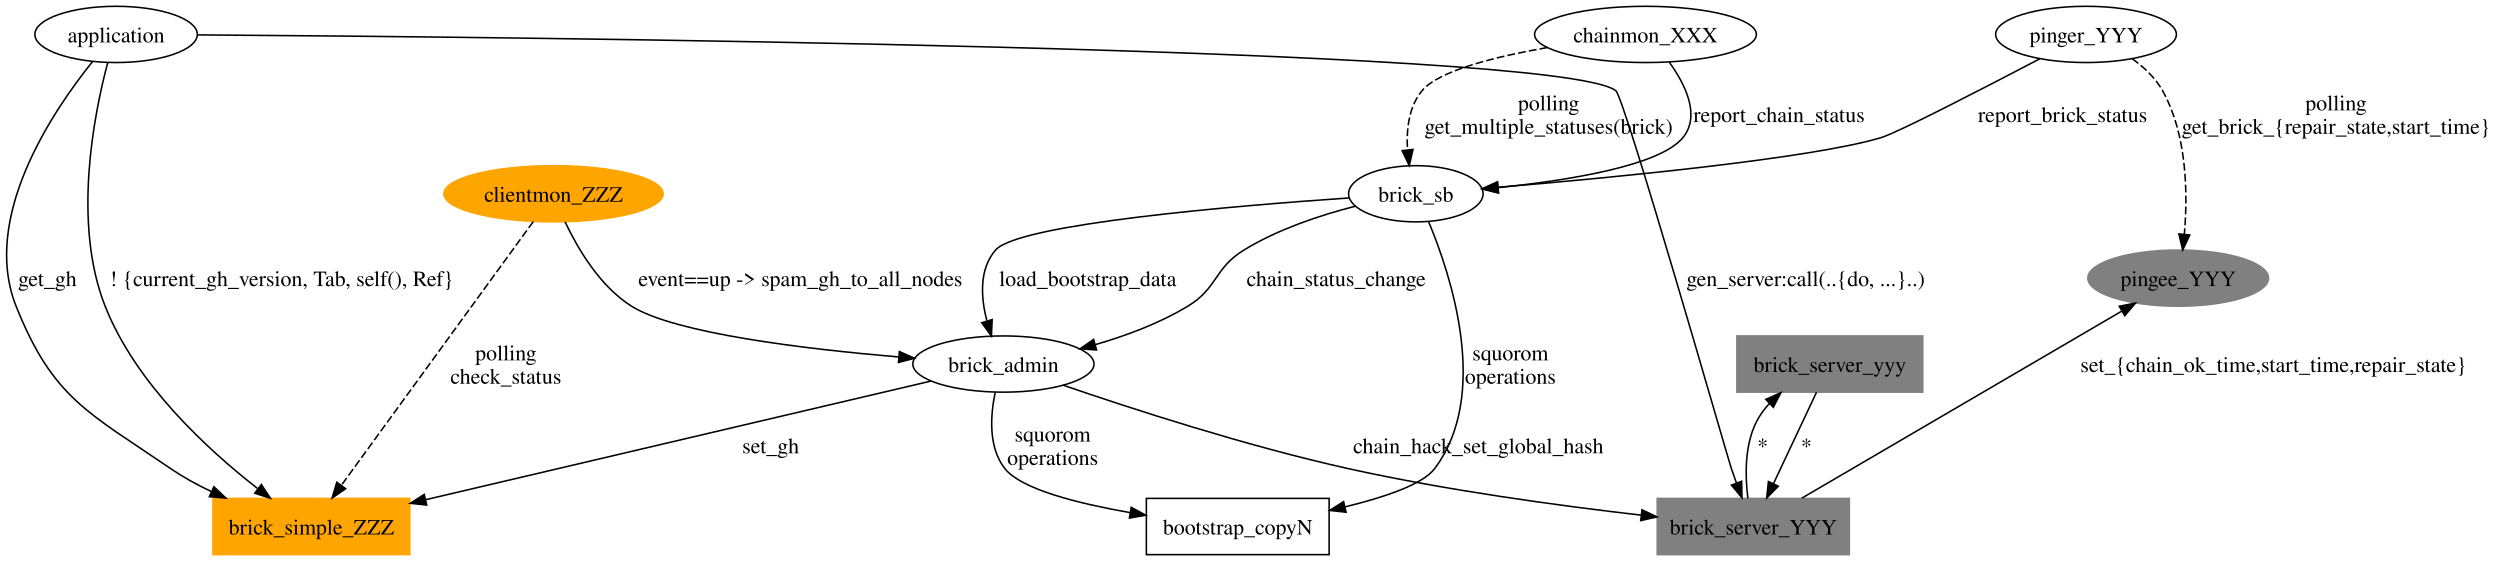
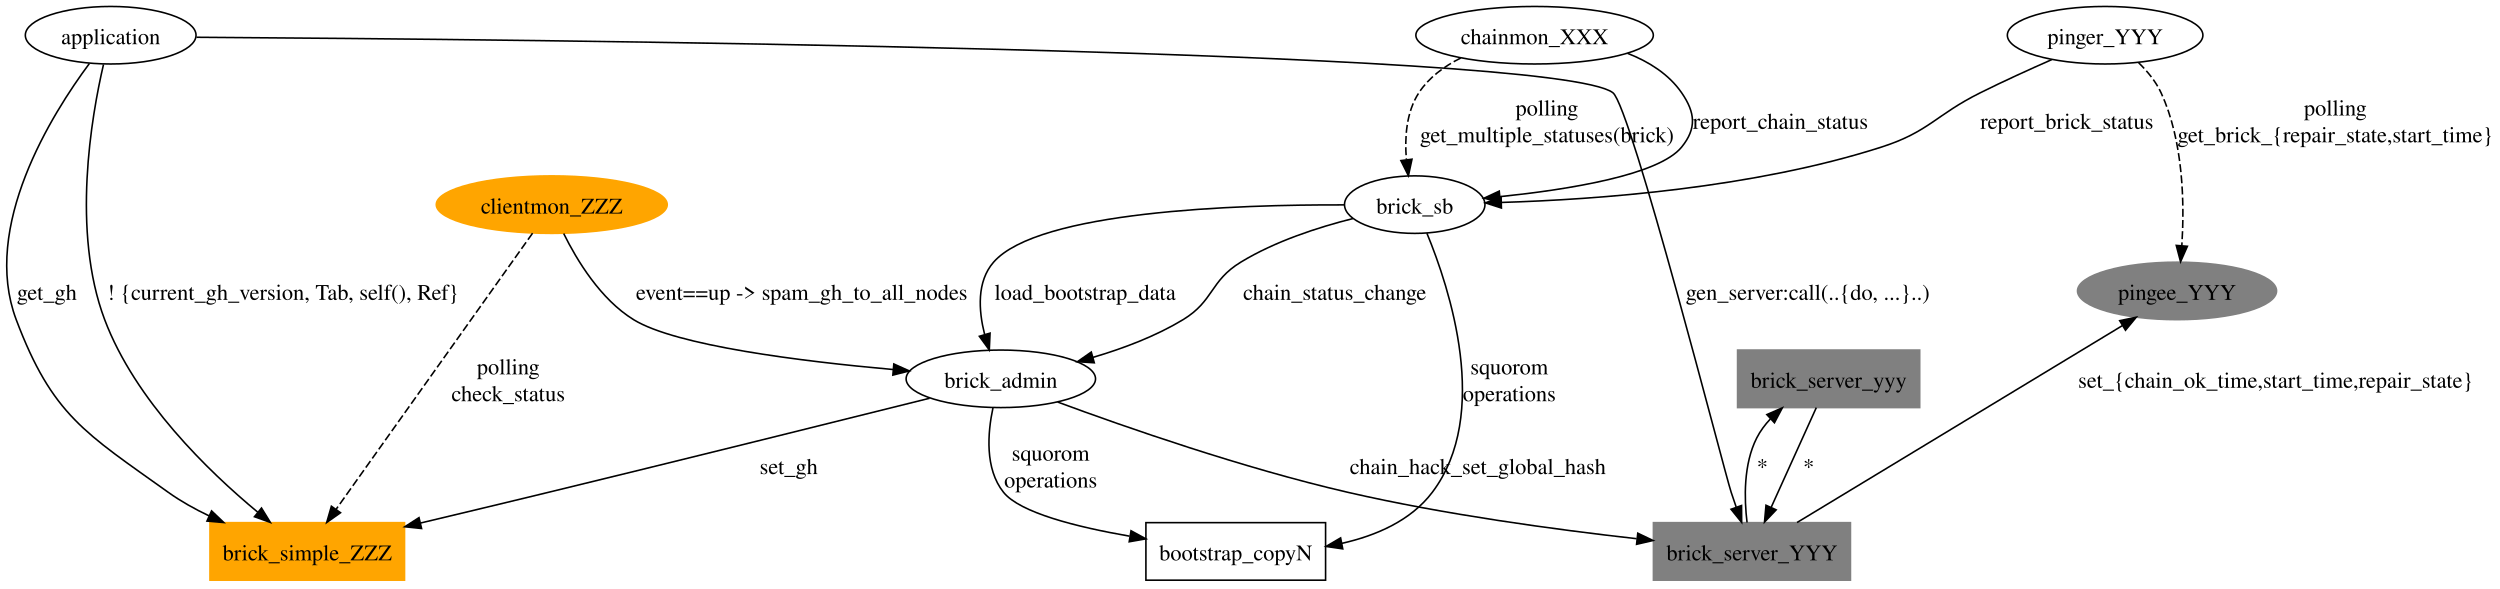
- <svg xmlns="http://www.w3.org/2000/svg" width="1600pt" height="360pt" viewBox="0.00 0.00 1600.32 360.00">
-   <g id="graph1" class="graph" transform="scale(1 1) rotate(0) translate(4 356)">
-     <polygon fill="white" stroke="white" points="-4,5 -4,-356 1597.32,-356 1597.32,5 -4,5" />
+ <svg xmlns="http://www.w3.org/2000/svg" width="1564pt" height="368pt" viewBox="0.00 0.00 1564.35 368.00">
+   <g id="graph1" class="graph" transform="scale(1 1) rotate(0) translate(4 364)">
+     <polygon fill="white" stroke="white" points="-4,5 -4,-364 1561.35,-364 1561.35,5 -4,5" />
    <g id="node2" class="node">
-       <ellipse fill="none" stroke="black" cx="1331.32" cy="-334" rx="57.845" ry="18" />
-       <text text-anchor="middle" x="1331.32" y="-328.9" font-family="Times,serif" font-size="14.00">pinger_YYY</text>
+       <ellipse fill="none" stroke="black" cx="1313.26" cy="-342" rx="61.186" ry="18" />
+       <text text-anchor="middle" x="1313.26" y="-336.4" font-family="Times,serif" font-size="14.00">pinger_YYY</text>
    </g>
    <g id="node10" class="node">
-       <ellipse fill="grey" stroke="grey" cx="1390.32" cy="-178" rx="57.845" ry="18" />
-       <text text-anchor="middle" x="1390.32" y="-172.9" font-family="Times,serif" font-size="14.00">pingee_YYY</text>
+       <ellipse fill="grey" stroke="grey" cx="1358.26" cy="-182" rx="62.291" ry="18" />
+       <text text-anchor="middle" x="1358.26" y="-176.4" font-family="Times,serif" font-size="14.00">pingee_YYY</text>
    </g>
    <g id="edge24" class="edge">
-       <path fill="none" stroke="black" stroke-dasharray="5,2" d="M1360.81,-318.495C1368.41,-313.048 1375.73,-306.199 1380.32,-298 1396.13,-269.745 1396.47,-231.757 1394.27,-206.154" />
-       <polygon fill="black" stroke="black" points="1397.73,-205.587 1393.21,-196.005 1390.77,-206.314 1397.73,-205.587" />
-       <text text-anchor="middle" x="1491.32" y="-285.4" font-family="Times,serif" font-size="14.00">polling</text>
-       <text text-anchor="middle" x="1491.32" y="-270.4" font-family="Times,serif" font-size="14.00">get_brick_{repair_state,start_time}</text>
+       <path fill="none" stroke="black" stroke-dasharray="5,2" d="M1334.22,-324.79C1339.72,-319.429 1345.01,-313.019 1348.26,-306 1362.34,-275.544 1362.94,-236.314 1361.27,-210.446" />
+       <polygon fill="black" stroke="black" points="1364.74,-209.931 1360.46,-200.242 1357.77,-210.49 1364.74,-209.931" />
+       <text text-anchor="middle" x="1457.3" y="-291.8" font-family="Times,serif" font-size="14.00">polling</text>
+       <text text-anchor="middle" x="1457.3" y="-275" font-family="Times,serif" font-size="14.00">get_brick_{repair_state,start_time}</text>
    </g>
    <g id="node21" class="node">
-       <ellipse fill="none" stroke="black" cx="902.316" cy="-232" rx="43.046" ry="18" />
-       <text text-anchor="middle" x="902.316" y="-226.9" font-family="Times,serif" font-size="14.00">brick_sb</text>
+       <ellipse fill="none" stroke="black" cx="881.256" cy="-236" rx="43.942" ry="18" />
+       <text text-anchor="middle" x="881.256" y="-230.4" font-family="Times,serif" font-size="14.00">brick_sb</text>
    </g>
    <g id="edge22" class="edge">
-       <path fill="none" stroke="black" d="M1301.65,-318.369C1266.33,-299.872 1210.8,-271.168 1200.32,-268 1155.74,-254.53 1028.18,-242.323 955.214,-236.18" />
-       <polygon fill="black" stroke="black" points="955.118,-232.659 944.862,-235.318 954.537,-239.635 955.118,-232.659" />
-       <text text-anchor="middle" x="1316.32" y="-277.9" font-family="Times,serif" font-size="14.00">report_brick_status</text>
+       <path fill="none" stroke="black" d="M1279.93,-326.769C1265.98,-320.631 1249.67,-313.215 1235.17,-306 1207.07,-292.012 1203.15,-281.599 1173.26,-272 1093.23,-246.302 995.385,-239.181 935.726,-237.372" />
+       <polygon fill="black" stroke="black" points="935.493,-233.865 925.405,-237.1 935.309,-240.862 935.493,-233.865" />
+       <text text-anchor="middle" x="1289.3" y="-283.4" font-family="Times,serif" font-size="14.00">report_brick_status</text>
    </g>
    <g id="node3" class="node">
-       <ellipse fill="none" stroke="black" cx="1049.32" cy="-334" rx="70.994" ry="18" />
-       <text text-anchor="middle" x="1049.32" y="-328.9" font-family="Times,serif" font-size="14.00">chainmon_XXX</text>
+       <ellipse fill="none" stroke="black" cx="956.256" cy="-342" rx="74.302" ry="18" />
+       <text text-anchor="middle" x="956.256" y="-336.4" font-family="Times,serif" font-size="14.00">chainmon_XXX</text>
    </g>
    <g id="edge16" class="edge">
-       <path fill="none" stroke="black" stroke-dasharray="5,2" d="M986.437,-325.595C953.086,-319.752 916.857,-310.711 906.316,-298 897.786,-287.714 896.187,-273.136 896.979,-260.296" />
-       <polygon fill="black" stroke="black" points="900.491,-260.375 898.106,-250.052 893.533,-259.608 900.491,-260.375" />
-       <text text-anchor="middle" x="987.316" y="-285.4" font-family="Times,serif" font-size="14.00">polling</text>
-       <text text-anchor="middle" x="987.316" y="-270.4" font-family="Times,serif" font-size="14.00">get_multiple_statuses(brick)</text>
+       <path fill="none" stroke="black" stroke-dasharray="5,2" d="M910.06,-327.753C899.795,-322.617 890.114,-315.583 883.849,-306 875.929,-293.887 874.903,-277.853 876.029,-264.291" />
+       <polygon fill="black" stroke="black" points="879.54,-264.422 877.303,-254.066 872.593,-263.556 879.54,-264.422" />
+       <text text-anchor="middle" x="963.96" y="-291.8" font-family="Times,serif" font-size="14.00">polling</text>
+       <text text-anchor="middle" x="963.96" y="-275" font-family="Times,serif" font-size="14.00">get_multiple_statuses(brick)</text>
    </g>
    <g id="edge18" class="edge">
-       <path fill="none" stroke="black" d="M1064.6,-316.153C1074.89,-301.882 1084.69,-282.012 1073.32,-268 1058.6,-249.859 999.703,-240.516 955.111,-235.951" />
-       <polygon fill="black" stroke="black" points="955.269,-232.45 944.978,-234.97 954.594,-239.418 955.269,-232.45" />
-       <text text-anchor="middle" x="1134.82" y="-277.9" font-family="Times,serif" font-size="14.00">report_chain_status</text>
+       <path fill="none" stroke="black" d="M1014.48,-330.65C1027.7,-325.462 1040.2,-317.677 1048.26,-306 1056.83,-293.559 1057.78,-283.73 1048.26,-272 1034.08,-254.544 977.977,-245.482 934.667,-240.998" />
+       <polygon fill="black" stroke="black" points="934.819,-237.497 924.525,-240.006 934.137,-244.463 934.819,-237.497" />
+       <text text-anchor="middle" x="1110.07" y="-283.4" font-family="Times,serif" font-size="14.00">report_chain_status</text>
    </g>
    <g id="node4" class="node">
-       <ellipse fill="none" stroke="black" cx="70.317" cy="-334" rx="51.995" ry="18" />
-       <text text-anchor="middle" x="70.317" y="-328.9" font-family="Times,serif" font-size="14.00">application</text>
+       <ellipse fill="none" stroke="black" cx="65.256" cy="-342" rx="53.412" ry="18" />
+       <text text-anchor="middle" x="65.256" y="-336.4" font-family="Times,serif" font-size="14.00">application</text>
    </g>
    <g id="node9" class="node">
-       <polygon fill="grey" stroke="grey" points="1056.82,-1 1056.82,-37 1179.82,-37 1179.82,-1 1056.82,-1" />
-       <text text-anchor="middle" x="1118.32" y="-13.9" font-family="Times,serif" font-size="14.00">brick_server_YYY</text>
+       <polygon fill="grey" stroke="grey" points="1030.61,-1 1030.61,-37 1153.9,-37 1153.9,-1 1030.61,-1" />
+       <text text-anchor="middle" x="1092.26" y="-13.4" font-family="Times,serif" font-size="14.00">brick_server_YYY</text>
    </g>
    <g id="edge42" class="edge">
-       <path fill="none" stroke="black" d="M122.413,-333.706C317.302,-332.393 994.129,-325.84 1030.32,-298 1035.89,-293.714 1102.04,-62.652 1104.32,-56 1105.33,-53.041 1106.42,-49.964 1107.54,-46.905" />
-       <polygon fill="black" stroke="black" points="1110.88,-47.951 1111.1,-37.358 1104.32,-45.503 1110.88,-47.951" />
-       <text text-anchor="middle" x="1151.82" y="-172.9" font-family="Times,serif" font-size="14.00">gen_server:call(..{do, ...}..)</text>
+       <path fill="none" stroke="black" d="M118.919,-340.719C313.171,-339.482 970.104,-333.289 1005.26,-306 1016.7,-297.118 1074.74,-69.762 1079.26,-56 1080.24,-53.003 1081.31,-49.88 1082.39,-46.78" />
+       <polygon fill="black" stroke="black" points="1085.76,-47.736 1085.83,-37.142 1079.17,-45.381 1085.76,-47.736" />
+       <text text-anchor="middle" x="1127.14" y="-176.4" font-family="Times,serif" font-size="14.00">gen_server:call(..{do, ...}..)</text>
    </g>
    <g id="node17" class="node">
-       <polygon fill="orange" stroke="orange" points="132.316,-1 132.316,-37 258.316,-37 258.316,-1 132.316,-1" />
-       <text text-anchor="middle" x="195.316" y="-13.9" font-family="Times,serif" font-size="14.00">brick_simple_ZZZ</text>
+       <polygon fill="orange" stroke="orange" points="127.38,-1 127.38,-37 249.132,-37 249.132,-1 127.38,-1" />
+       <text text-anchor="middle" x="188.256" y="-13.4" font-family="Times,serif" font-size="14.00">brick_simple_ZZZ</text>
    </g>
    <g id="edge38" class="edge">
-       <path fill="none" stroke="black" d="M64.952,-315.92C56.29,-283.394 42.212,-213.425 63.316,-160 82.825,-110.616 128.704,-68.377 160.866,-43.339" />
-       <polygon fill="black" stroke="black" points="163.295,-45.889 169.131,-37.046 159.054,-40.32 163.295,-45.889" />
-       <text text-anchor="middle" x="176.316" y="-172.9" font-family="Times,serif" font-size="14.00">! {current_gh_version, Tab, self(), Ref}</text>
+       <path fill="none" stroke="black" d="M60.763,-323.696C53.196,-291.168 40.667,-219.212 61.505,-164 80.559,-113.514 126.266,-69.253 157.256,-43.559" />
+       <polygon fill="black" stroke="black" points="159.625,-46.145 165.182,-37.125 155.213,-40.71 159.625,-46.145" />
+       <text text-anchor="middle" x="173.132" y="-176.4" font-family="Times,serif" font-size="14.00">! {current_gh_version, Tab, self(), Ref}</text>
    </g>
    <g id="edge40" class="edge">
-       <path fill="none" stroke="black" d="M55.221,-316.59C29.863,-285.126 -16.389,-216.784 6.316,-160 30.01,-100.745 52.648,-92.035 105.316,-56 113.285,-50.548 122.18,-45.687 131.192,-41.424" />
-       <polygon fill="black" stroke="black" points="132.906,-44.49 140.592,-37.198 130.036,-38.106 132.906,-44.49" />
-       <text text-anchor="middle" x="26.317" y="-172.9" font-family="Times,serif" font-size="14.00">get_gh</text>
+       <path fill="none" stroke="black" d="M51.902,-324.255C28.413,-292.659 -15.817,-222.193 6.153,-164 28.743,-104.164 49.224,-93.192 101.256,-56 109.053,-50.427 117.843,-45.518 126.761,-41.262" />
+       <polygon fill="black" stroke="black" points="128.39,-44.366 136.064,-37.062 125.51,-37.986 128.39,-44.366" />
+       <text text-anchor="middle" x="25.308" y="-176.4" font-family="Times,serif" font-size="14.00">get_gh</text>
    </g>
    <g id="node6" class="node">
-       <polygon fill="none" stroke="black" points="729.816,-1 729.816,-37 846.816,-37 846.816,-1 729.816,-1" />
-       <text text-anchor="middle" x="788.316" y="-13.9" font-family="Times,serif" font-size="14.00">bootstrap_copyN</text>
+       <polygon fill="none" stroke="black" points="713.042,-1 713.042,-37 825.47,-37 825.47,-1 713.042,-1" />
+       <text text-anchor="middle" x="769.256" y="-13.4" font-family="Times,serif" font-size="14.00">bootstrap_copyN</text>
    </g>
    <g id="edge6" class="edge">
-       <path fill="none" stroke="black" d="M1149.36,-37.145C1200.04,-66.773 1300.3,-125.381 1354.13,-156.848" />
-       <polygon fill="black" stroke="black" points="1352.59,-160.001 1362.99,-162.026 1356.12,-153.958 1352.59,-160.001" />
-       <text text-anchor="middle" x="1451.32" y="-117.9" font-family="Times,serif" font-size="14.00">set_{chain_ok_time,start_time,repair_state}</text>
+       <path fill="none" stroke="black" d="M1120.47,-37.077C1169.66,-66.85 1270.93,-128.143 1324.04,-160.288" />
+       <polygon fill="black" stroke="black" points="1322.38,-163.379 1332.75,-165.563 1326.01,-157.39 1322.38,-163.379" />
+       <text text-anchor="middle" x="1419.99" y="-121.4" font-family="Times,serif" font-size="14.00">set_{chain_ok_time,start_time,repair_state}</text>
    </g>
    <g id="node11" class="node">
-       <polygon fill="grey" stroke="grey" points="1107.82,-105 1107.82,-141 1226.82,-141 1226.82,-105 1107.82,-105" />
-       <text text-anchor="middle" x="1167.32" y="-117.9" font-family="Times,serif" font-size="14.00">brick_server_yyy</text>
+       <polygon fill="grey" stroke="grey" points="1083.27,-109 1083.27,-145 1197.24,-145 1197.24,-109 1083.27,-109" />
+       <text text-anchor="middle" x="1140.26" y="-121.4" font-family="Times,serif" font-size="14.00">brick_server_yyy</text>
    </g>
    <g id="edge8" class="edge">
-       <path fill="none" stroke="black" d="M1114.87,-37.077C1113.09,-51.169 1112.67,-70.828 1120.32,-86 1122.48,-90.295 1125.4,-94.246 1128.73,-97.839" />
-       <polygon fill="black" stroke="black" points="1126.35,-100.405 1136.04,-104.703 1131.14,-95.304 1126.35,-100.405" />
-       <text text-anchor="middle" x="1124.32" y="-65.9" font-family="Times,serif" font-size="14.00">*</text>
+       <path fill="none" stroke="black" d="M1089.2,-37.108C1087.4,-51.925 1086.89,-73.511 1095.26,-90 1097.46,-94.344 1100.45,-98.338 1103.86,-101.958" />
+       <polygon fill="black" stroke="black" points="1101.58,-104.622 1111.29,-108.855 1106.34,-99.489 1101.58,-104.622" />
+       <text text-anchor="middle" x="1098.76" y="-67.4" font-family="Times,serif" font-size="14.00">*</text>
    </g>
    <g id="edge10" class="edge">
-       <path fill="none" stroke="black" d="M1158.78,-104.885C1151.17,-88.729 1139.92,-64.843 1131.21,-46.36" />
-       <polygon fill="black" stroke="black" points="1134.35,-44.811 1126.92,-37.257 1128.01,-47.795 1134.35,-44.811" />
-       <text text-anchor="middle" x="1152.32" y="-65.9" font-family="Times,serif" font-size="14.00">*</text>
+       <path fill="none" stroke="black" d="M1132.54,-108.969C1124.93,-92.148 1113.16,-66.173 1104.31,-46.624" />
+       <polygon fill="black" stroke="black" points="1107.42,-45.006 1100.11,-37.341 1101.05,-47.894 1107.42,-45.006" />
+       <text text-anchor="middle" x="1127.76" y="-67.4" font-family="Times,serif" font-size="14.00">*</text>
    </g>
    <g id="node18" class="node">
-       <ellipse fill="orange" stroke="orange" cx="350.316" cy="-232" rx="70.194" ry="18" />
-       <text text-anchor="middle" x="350.316" y="-226.9" font-family="Times,serif" font-size="14.00">clientmon_ZZZ</text>
+       <ellipse fill="orange" stroke="orange" cx="341.256" cy="-236" rx="72.27" ry="18" />
+       <text text-anchor="middle" x="341.256" y="-230.4" font-family="Times,serif" font-size="14.00">clientmon_ZZZ</text>
    </g>
    <g id="edge14" class="edge">
-       <path fill="none" stroke="black" stroke-dasharray="5,2" d="M337.368,-214.206C310.083,-176.712 246.564,-89.424 214.525,-45.396" />
-       <polygon fill="black" stroke="black" points="217.271,-43.221 208.557,-37.195 211.611,-47.34 217.271,-43.221" />
-       <text text-anchor="middle" x="319.816" y="-125.4" font-family="Times,serif" font-size="14.00">polling</text>
-       <text text-anchor="middle" x="319.816" y="-110.4" font-family="Times,serif" font-size="14.00">check_status</text>
+       <path fill="none" stroke="black" stroke-dasharray="5,2" d="M329.251,-218.129C302.503,-180.543 237.888,-89.744 206.279,-45.326" />
+       <polygon fill="black" stroke="black" points="209.068,-43.208 200.418,-37.09 203.364,-47.267 209.068,-43.208" />
+       <text text-anchor="middle" x="314.022" y="-129.8" font-family="Times,serif" font-size="14.00">polling</text>
+       <text text-anchor="middle" x="314.022" y="-113" font-family="Times,serif" font-size="14.00">check_status</text>
    </g>
    <g id="node24" class="node">
-       <ellipse fill="none" stroke="black" cx="638.316" cy="-123" rx="57.995" ry="18" />
-       <text text-anchor="middle" x="638.316" y="-117.9" font-family="Times,serif" font-size="14.00">brick_admin</text>
+       <ellipse fill="none" stroke="black" cx="622.256" cy="-127" rx="59.268" ry="18" />
+       <text text-anchor="middle" x="622.256" y="-121.4" font-family="Times,serif" font-size="14.00">brick_admin</text>
    </g>
    <g id="edge20" class="edge">
-       <path fill="none" stroke="black" d="M357.726,-214.031C365.663,-197.19 379.932,-172.752 400.316,-160 428.089,-142.626 511.022,-132.659 571.189,-127.541" />
-       <polygon fill="black" stroke="black" points="571.709,-131.01 581.388,-126.7 571.134,-124.033 571.709,-131.01" />
-       <text text-anchor="middle" x="508.316" y="-172.9" font-family="Times,serif" font-size="14.00">event==up -&gt; spam_gh_to_all_nodes</text>
+       <path fill="none" stroke="black" d="M348.724,-217.903C356.933,-201.277 371.766,-176.724 392.494,-164 419.03,-147.71 496.995,-137.981 554.784,-132.821" />
+       <polygon fill="black" stroke="black" points="555.299,-136.289 564.96,-131.94 554.695,-129.316 555.299,-136.289" />
+       <text text-anchor="middle" x="497.638" y="-176.4" font-family="Times,serif" font-size="14.00">event==up -&gt; spam_gh_to_all_nodes</text>
    </g>
    <g id="edge26" class="edge">
-       <path fill="none" stroke="black" d="M910.504,-214.104C924.913,-179.634 950.058,-103.271 914.316,-56 906.76,-46.006 882.467,-37.773 857.201,-31.632" />
-       <polygon fill="black" stroke="black" points="857.656,-28.145 847.124,-29.298 856.076,-34.964 857.656,-28.145" />
-       <text text-anchor="middle" x="962.816" y="-125.4" font-family="Times,serif" font-size="14.00">squorom</text>
-       <text text-anchor="middle" x="962.816" y="-110.4" font-family="Times,serif" font-size="14.00">operations</text>
+       <path fill="none" stroke="black" d="M888.853,-218.131C903.067,-183.739 929.074,-104.667 892.256,-56 878.811,-38.227 857.058,-28.851 835.556,-24.021" />
+       <polygon fill="black" stroke="black" points="836.21,-20.583 825.726,-22.109 834.873,-27.454 836.21,-20.583" />
+       <text text-anchor="middle" x="940.415" y="-129.8" font-family="Times,serif" font-size="14.00">squorom</text>
+       <text text-anchor="middle" x="940.415" y="-113" font-family="Times,serif" font-size="14.00">operations</text>
    </g>
    <g id="edge28" class="edge">
-       <path fill="none" stroke="black" d="M859.697,-229.336C787.612,-224.392 647.978,-212.754 633.316,-196 622.713,-183.883 623.835,-165.869 627.671,-150.769" />
-       <polygon fill="black" stroke="black" points="631.115,-151.472 630.65,-140.888 624.412,-149.452 631.115,-151.472" />
-       <text text-anchor="middle" x="692.316" y="-172.9" font-family="Times,serif" font-size="14.00">load_bootstrap_data</text>
+       <path fill="none" stroke="black" d="M837.085,-235.831C769.606,-236.047 645.71,-231.939 617.732,-200 607.137,-187.905 608.306,-169.835 612.105,-154.824" />
+       <polygon fill="black" stroke="black" points="615.521,-155.615 615.042,-145.031 608.816,-153.604 615.521,-155.615" />
+       <text text-anchor="middle" x="675.018" y="-176.4" font-family="Times,serif" font-size="14.00">load_bootstrap_data</text>
    </g>
    <g id="edge30" class="edge">
-       <path fill="none" stroke="black" d="M863.495,-224.03C841.518,-218.392 814.147,-209.41 792.316,-196 773.036,-184.157 775.67,-171.723 756.316,-160 738.329,-149.105 716.832,-141.13 697.143,-135.436" />
-       <polygon fill="black" stroke="black" points="697.915,-132.019 687.344,-132.743 696.059,-138.768 697.915,-132.019" />
-       <text text-anchor="middle" x="851.316" y="-172.9" font-family="Times,serif" font-size="14.00">chain_status_change</text>
+       <path fill="none" stroke="black" d="M842.594,-227.287C820.893,-221.833 793.936,-213.117 772.408,-200 753.044,-188.202 755.651,-175.747 736.256,-164 719.098,-153.607 698.646,-145.931 679.833,-140.401" />
+       <polygon fill="black" stroke="black" points="680.744,-137.021 670.171,-137.701 678.86,-143.763 680.744,-137.021" />
+       <text text-anchor="middle" x="831.181" y="-176.4" font-family="Times,serif" font-size="14.00">chain_status_change</text>
    </g>
    <g id="edge32" class="edge">
-       <path fill="none" stroke="black" d="M633.045,-104.784C629.967,-90.044 628.537,-69.574 639.316,-56 649.689,-42.939 685.527,-33.806 719.455,-27.881" />
-       <polygon fill="black" stroke="black" points="720.132,-31.317 729.421,-26.22 718.981,-24.412 720.132,-31.317" />
-       <text text-anchor="middle" x="669.816" y="-73.4" font-family="Times,serif" font-size="14.00">squorom</text>
-       <text text-anchor="middle" x="669.816" y="-58.4" font-family="Times,serif" font-size="14.00">operations</text>
+       <path fill="none" stroke="black" d="M617.33,-108.774C614.02,-93.26 612.15,-70.699 623.939,-56 634.181,-43.23 669.529,-34.31 702.796,-28.544" />
+       <polygon fill="black" stroke="black" points="703.727,-31.938 713.023,-26.855 702.586,-25.032 703.727,-31.938" />
+       <text text-anchor="middle" x="653.415" y="-75.8" font-family="Times,serif" font-size="14.00">squorom</text>
+       <text text-anchor="middle" x="653.415" y="-59" font-family="Times,serif" font-size="14.00">operations</text>
    </g>
    <g id="edge36" class="edge">
-       <path fill="none" stroke="black" d="M676.568,-109.455C720.262,-94.442 794.144,-70.446 859.316,-56 921.885,-42.131 994.159,-32.311 1046.43,-26.289" />
-       <polygon fill="black" stroke="black" points="1047.07,-29.739 1056.61,-25.135 1046.28,-22.784 1047.07,-29.739" />
-       <text text-anchor="middle" x="942.316" y="-65.9" font-family="Times,serif" font-size="14.00">chain_hack_set_global_hash</text>
+       <path fill="none" stroke="black" d="M657.83,-112.452C700.397,-96.727 774.103,-71.038 839.304,-56 899.556,-42.104 969.191,-32.667 1020.13,-26.953" />
+       <polygon fill="black" stroke="black" points="1020.82,-30.398 1030.38,-25.825 1020.06,-23.44 1020.82,-30.398" />
+       <text text-anchor="middle" x="920.732" y="-67.4" font-family="Times,serif" font-size="14.00">chain_hack_set_global_hash</text>
    </g>
    <g id="edge34" class="edge">
-       <path fill="none" stroke="black" d="M591.745,-112.067C514.691,-93.977 360.096,-57.684 268.387,-36.154" />
-       <polygon fill="black" stroke="black" points="269.155,-32.739 258.619,-33.861 267.555,-39.554 269.155,-32.739" />
-       <text text-anchor="middle" x="489.316" y="-65.9" font-family="Times,serif" font-size="14.00">set_gh</text>
+       <path fill="none" stroke="black" d="M577.681,-114.851C521.949,-100.94 423.605,-76.486 339.256,-56 313.131,-49.655 284.437,-42.788 259.144,-36.77" />
+       <polygon fill="black" stroke="black" points="259.804,-33.329 249.265,-34.422 258.185,-40.14 259.804,-33.329" />
+       <text text-anchor="middle" x="489.532" y="-67.4" font-family="Times,serif" font-size="14.00">set_gh</text>
    </g>
  </g>
</svg>
